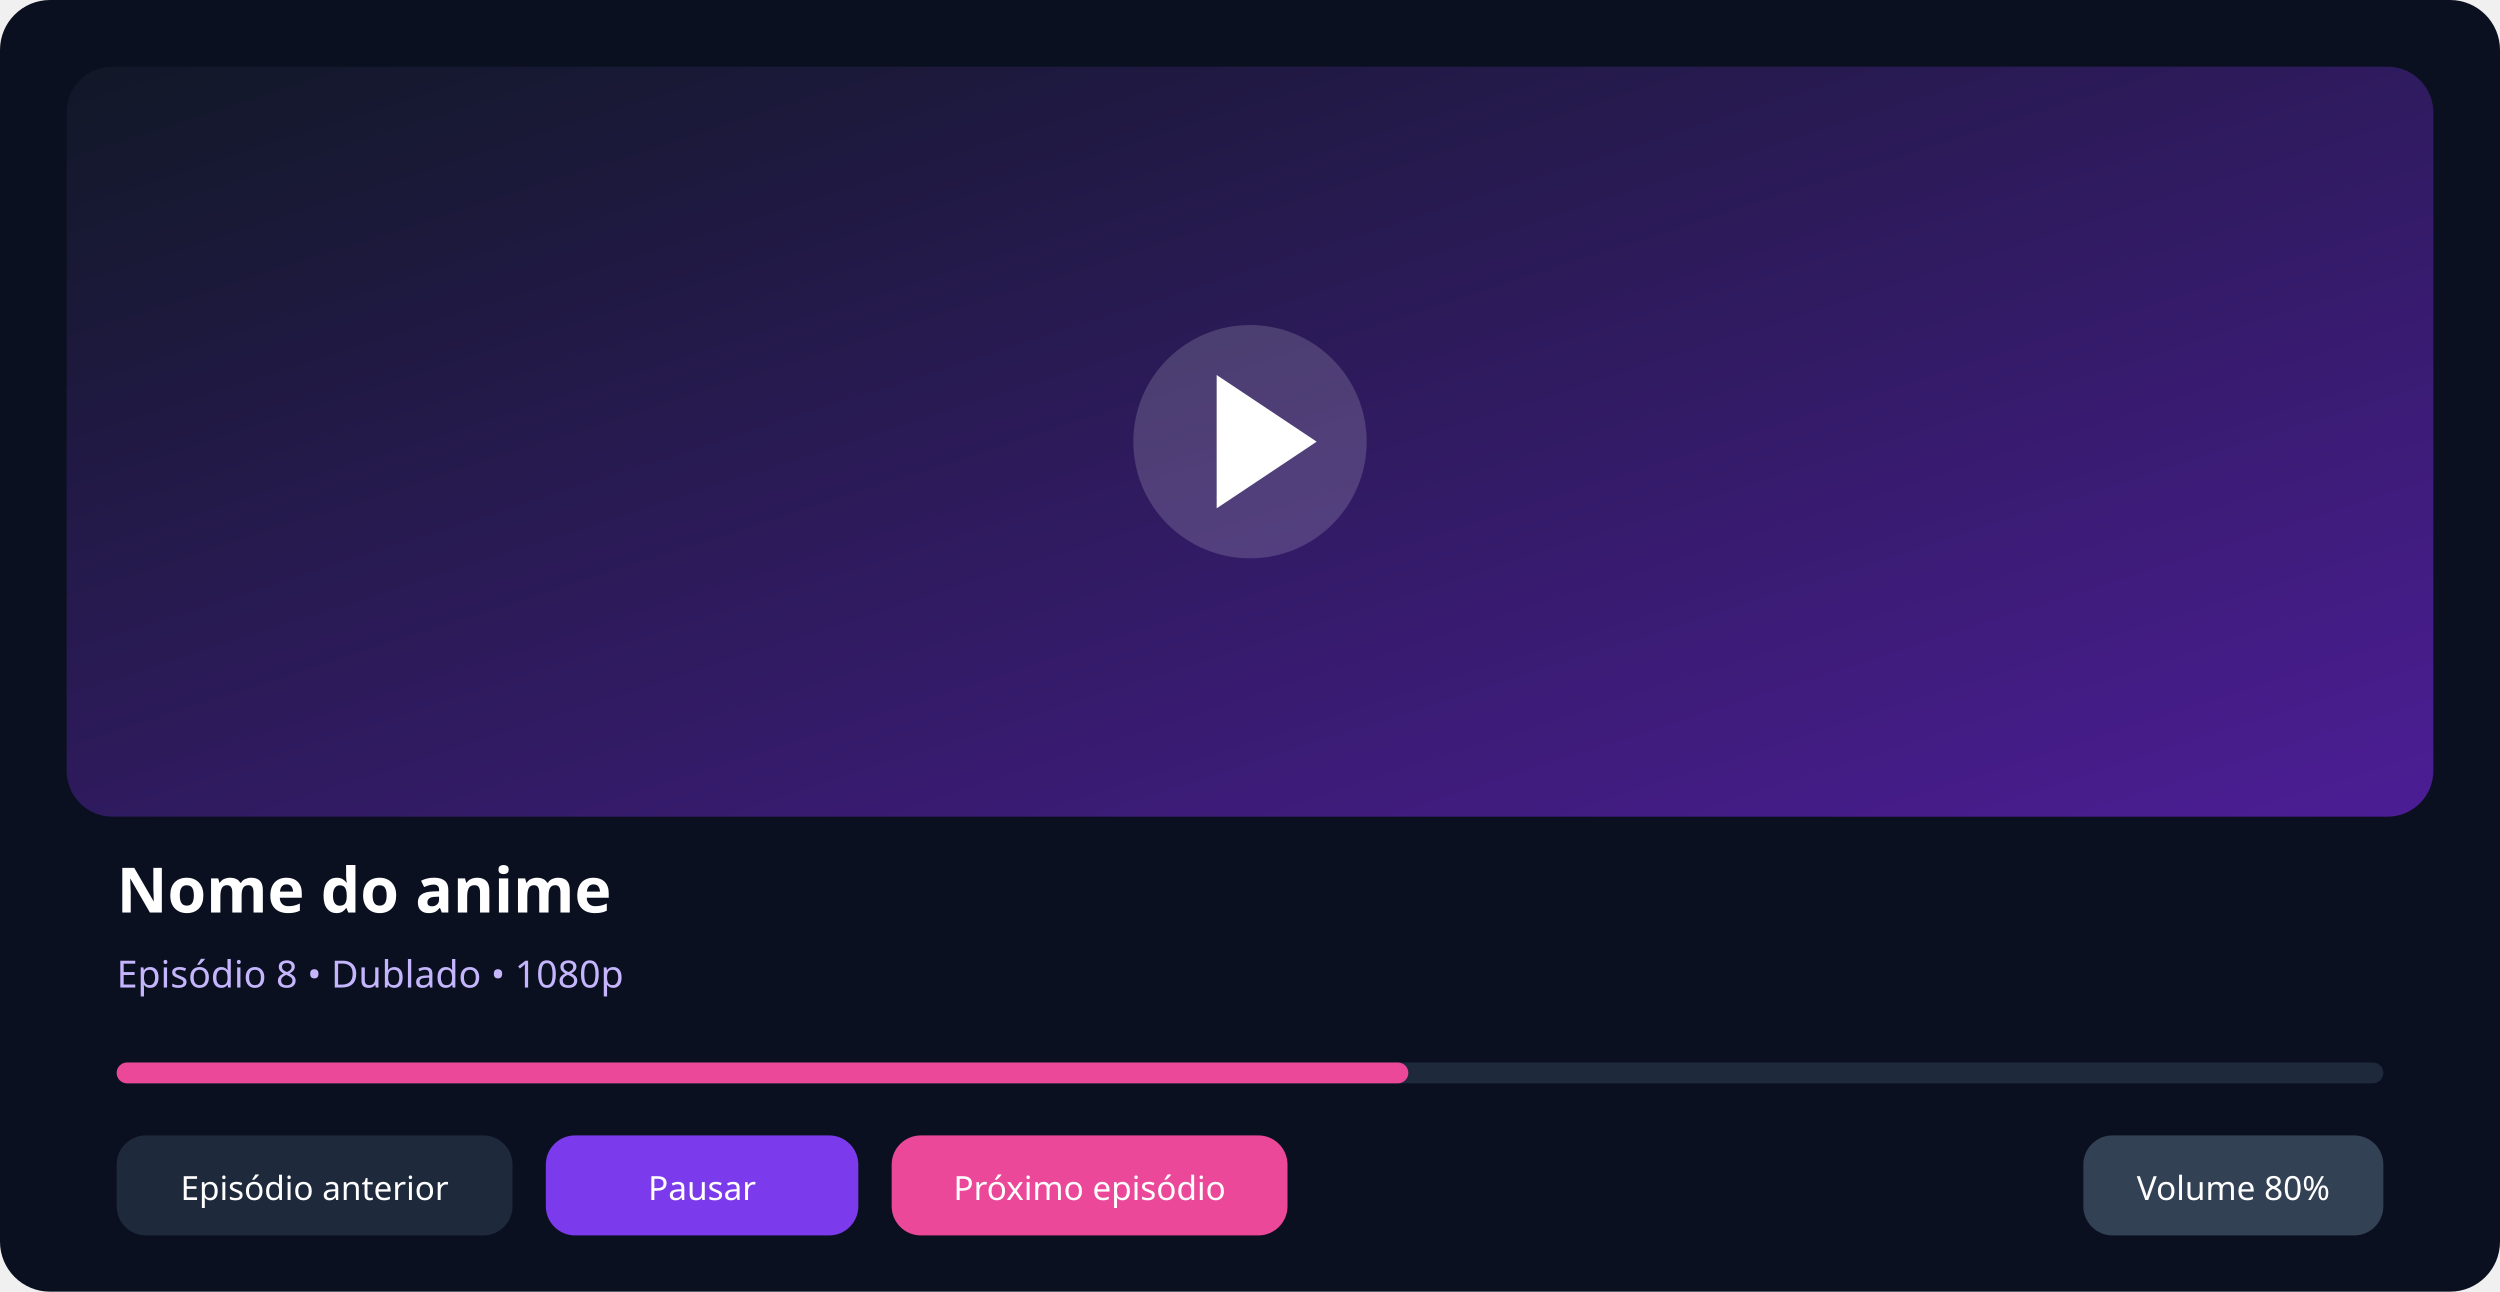
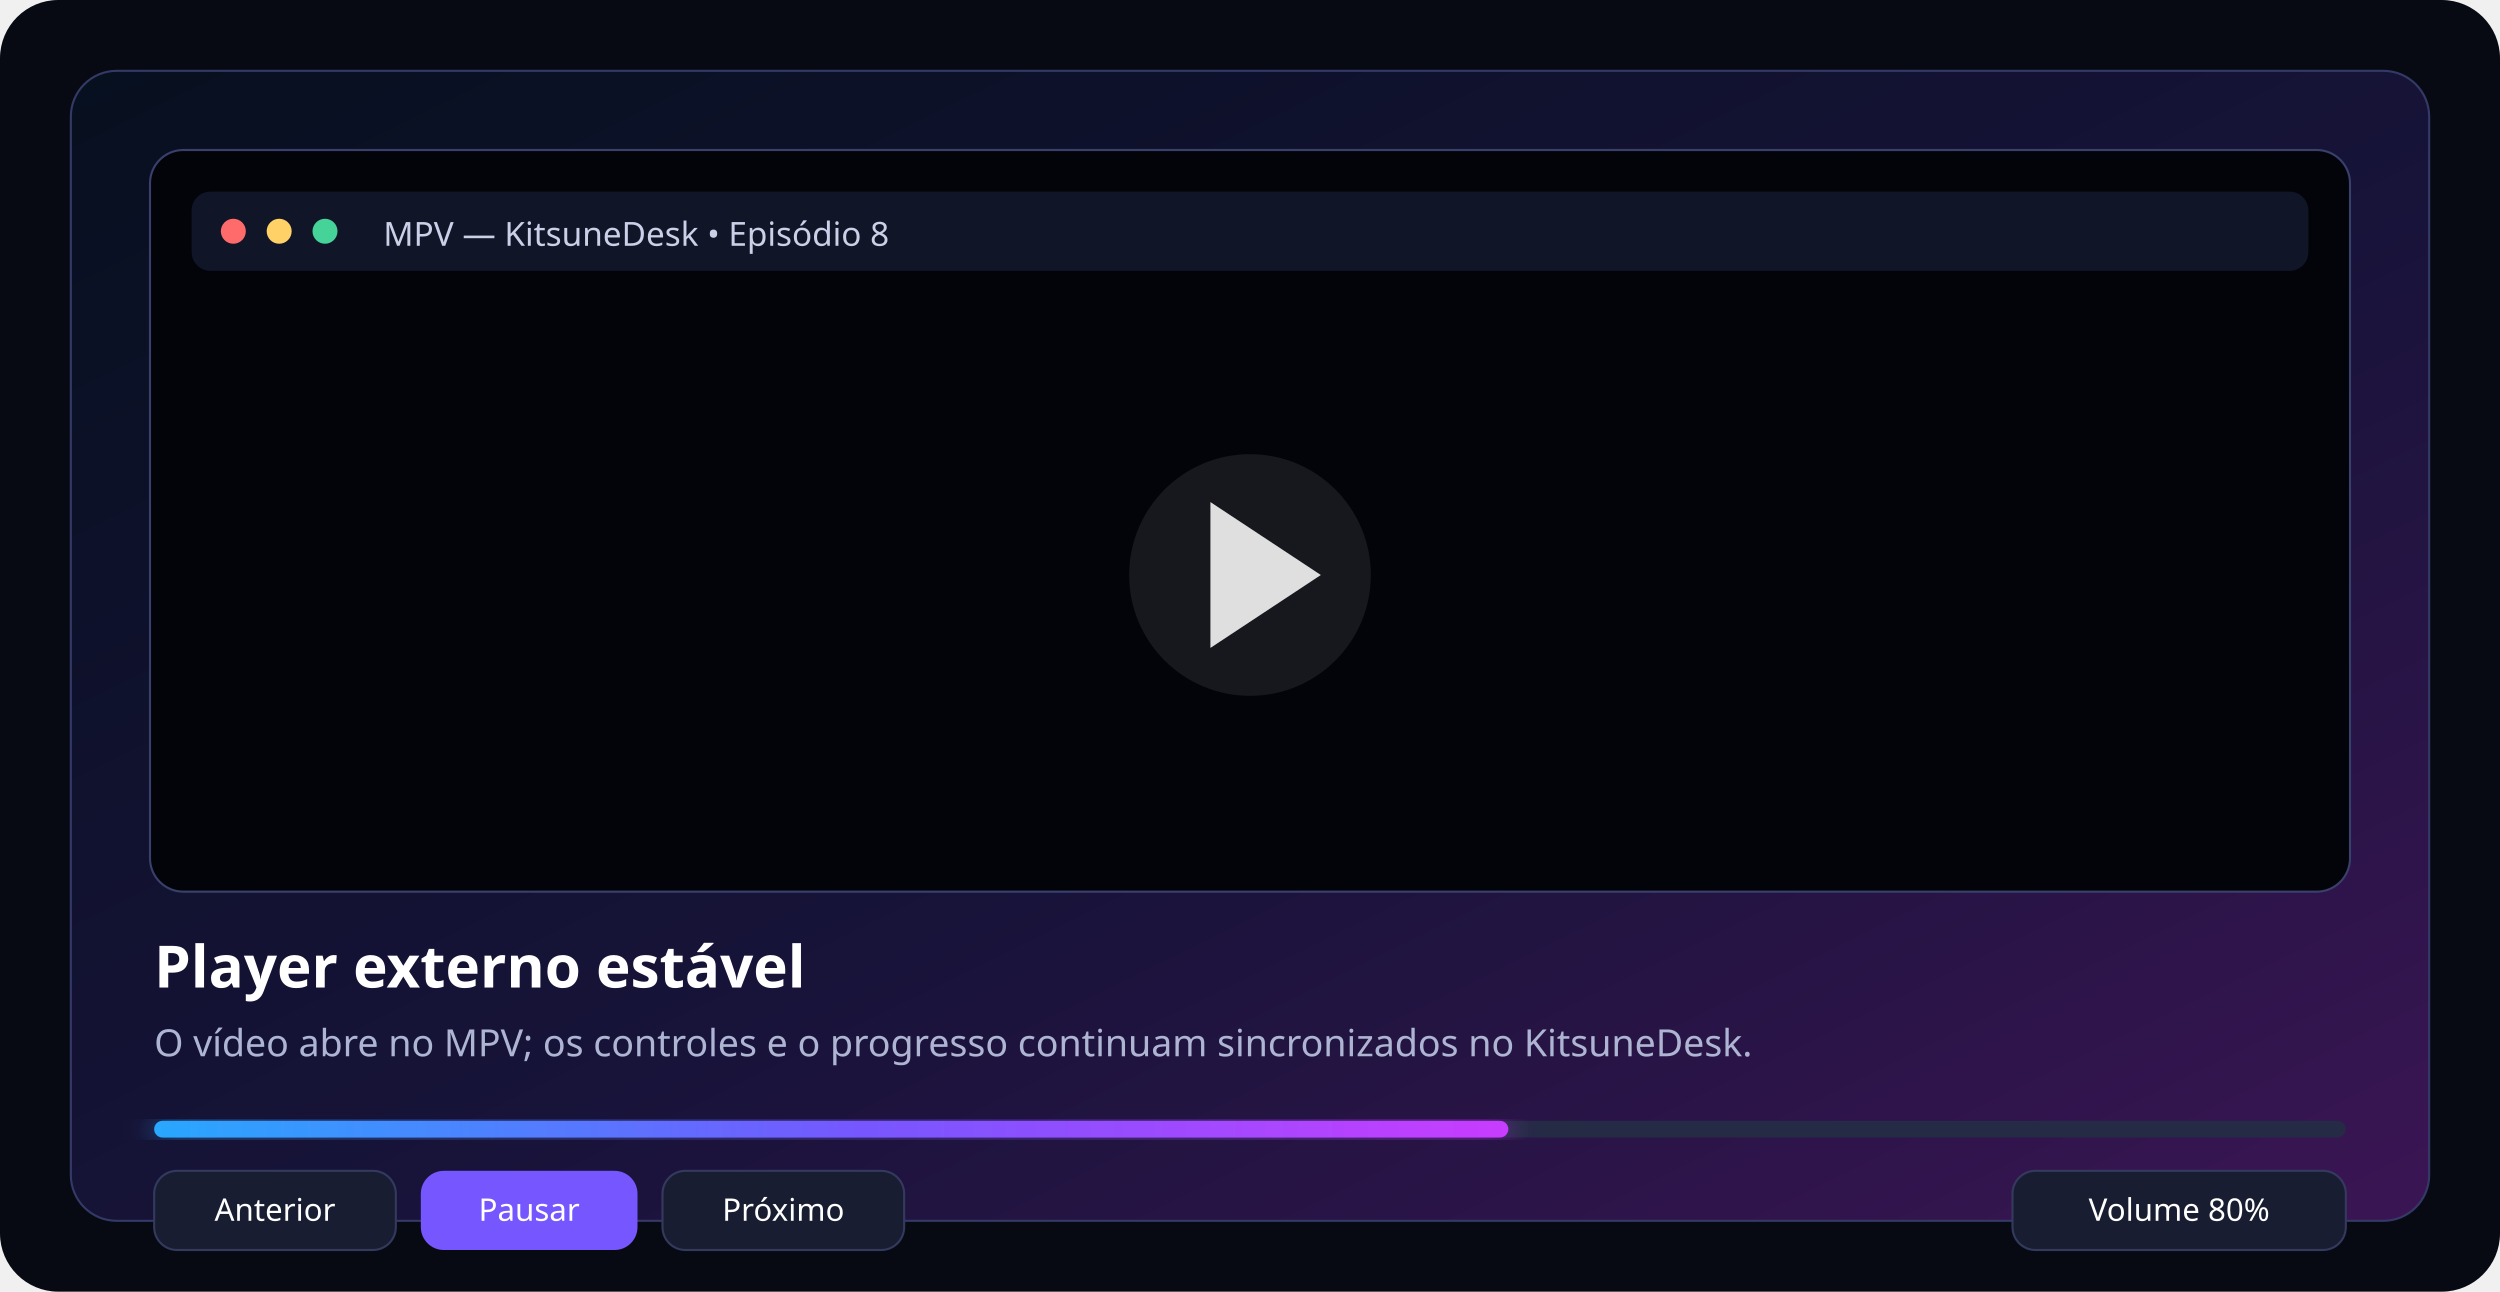
<svg xmlns="http://www.w3.org/2000/svg" width="1200" height="620" viewBox="0 0 1200 620">
  <defs>
-     <linearGradient id="gp" x1="0" y1="0" x2="1" y2="1">
-       <stop stop-color="#111827" />
-       <stop offset="1" stop-color="#4c1d95" />
+     <linearGradient id="bg" x1="0" y1="0" x2="1" y2="1">
+       <stop stop-color="#07101f" />
+       <stop offset="0.55" stop-color="#171339" />
+       <stop offset="1" stop-color="#3b1554" />
    </linearGradient>
+     <linearGradient id="progress" x1="0" y1="0" x2="1" y2="0">
+       <stop stop-color="#28a8ff" />
+       <stop offset="0.52" stop-color="#7657ff" />
+       <stop offset="1" stop-color="#c93cff" />
+     </linearGradient>
+     <filter id="glow">
+       <feGaussianBlur stdDeviation="7" result="b" />
+       <feMerge>
+         <feMergeNode in="b" />
+         <feMergeNode in="SourceGraphic" />
+       </feMerge>
+     </filter>
  </defs>
-   <rect width="1200" height="620" rx="24" fill="#0b1020" />
-   <rect x="32" y="32" width="1136" height="360" rx="22" fill="url(#gp)" />
-   <circle cx="600" cy="212" r="56" fill="#fff" opacity=".16" />
-   <polygon points="584,180 584,244 632,212" fill="#fff" />
-   <text x="56" y="438" fill="#fff" font-size="30" font-family="Segoe UI" font-weight="700">Nome do anime</text>
-   <text x="56" y="474" fill="#c4b5fd" font-size="18" font-family="Segoe UI">Episódio 8 • Dublado • 1080p</text>
-   <rect x="56" y="510" width="1088" height="10" rx="5" fill="#1e293b" />
-   <rect x="56" y="510" width="620" height="10" rx="5" fill="#ec4899" />
-   <g>
-     <rect x="56" y="545" width="190" height="48" rx="14" fill="#1e293b" />
-     <text x="151" y="576" text-anchor="middle" fill="#fff" font-size="16" font-family="Segoe UI">Episódio anterior</text>
-     <rect x="262" y="545" width="150" height="48" rx="14" fill="#7c3aed" />
-     <text x="337" y="576" text-anchor="middle" fill="#fff" font-size="16" font-family="Segoe UI">Pausar</text>
-     <rect x="428" y="545" width="190" height="48" rx="14" fill="#ec4899" />
-     <text x="523" y="576" text-anchor="middle" fill="#fff" font-size="16" font-family="Segoe UI">Próximo episódio</text>
-     <rect x="1000" y="545" width="144" height="48" rx="14" fill="#334155" />
-     <text x="1072" y="576" text-anchor="middle" fill="#fff" font-size="16" font-family="Segoe UI">Volume 80%</text>
+   <rect width="1200" height="620" rx="28" fill="#080a13" />
+   <rect x="34" y="34" width="1132" height="552" rx="22" fill="url(#bg)" stroke="#343a67" />
+   <rect x="72" y="72" width="1056" height="356" rx="16" fill="#03040a" stroke="#39406c" />
+   <rect x="92" y="92" width="1016" height="38" rx="9" fill="#111528" />
+   <circle cx="112" cy="111" r="6" fill="#ff6b6b" />
+   <circle cx="134" cy="111" r="6" fill="#ffd166" />
+   <circle cx="156" cy="111" r="6" fill="#46d39a" />
+   <text x="184" y="118" fill="#cbd0e8" font-size="16" font-family="Segoe UI">MPV — KitsuneDesk • Episódio 8</text>
+   <circle cx="600" cy="276" r="58" fill="#ffffff" opacity=".08" />
+   <polygon points="581,241 581,311 634,276" fill="#ffffff" opacity=".86" />
+   <text x="74" y="474" fill="#ffffff" font-size="28" font-family="Segoe UI" font-weight="700">Player externo estável</text>
+   <text x="74" y="507" fill="#aeb5d3" font-size="18" font-family="Segoe UI">O vídeo abre no MPV; os controles e o progresso continuam sincronizados no KitsuneDesk.</text>
+   <rect x="74" y="538" width="1052" height="8" rx="4" fill="#252a45" />
+   <rect x="74" y="538" width="650" height="8" rx="4" fill="url(#progress)" filter="url(#glow)" />
+   <g font-family="Segoe UI" font-size="15" fill="#fff">
+     <rect x="74" y="562" width="116" height="38" rx="11" fill="#181d31" stroke="#333a5e" />
+     <text x="132" y="586" text-anchor="middle">Anterior</text>
+     <rect x="202" y="562" width="104" height="38" rx="11" fill="#7657ff" />
+     <text x="254" y="586" text-anchor="middle">Pausar</text>
+     <rect x="318" y="562" width="116" height="38" rx="11" fill="#181d31" stroke="#333a5e" />
+     <text x="376" y="586" text-anchor="middle">Próximo</text>
+     <rect x="966" y="562" width="160" height="38" rx="11" fill="#181d31" stroke="#333a5e" />
+     <text x="1046" y="586" text-anchor="middle">Volume 80%</text>
  </g>
</svg>
